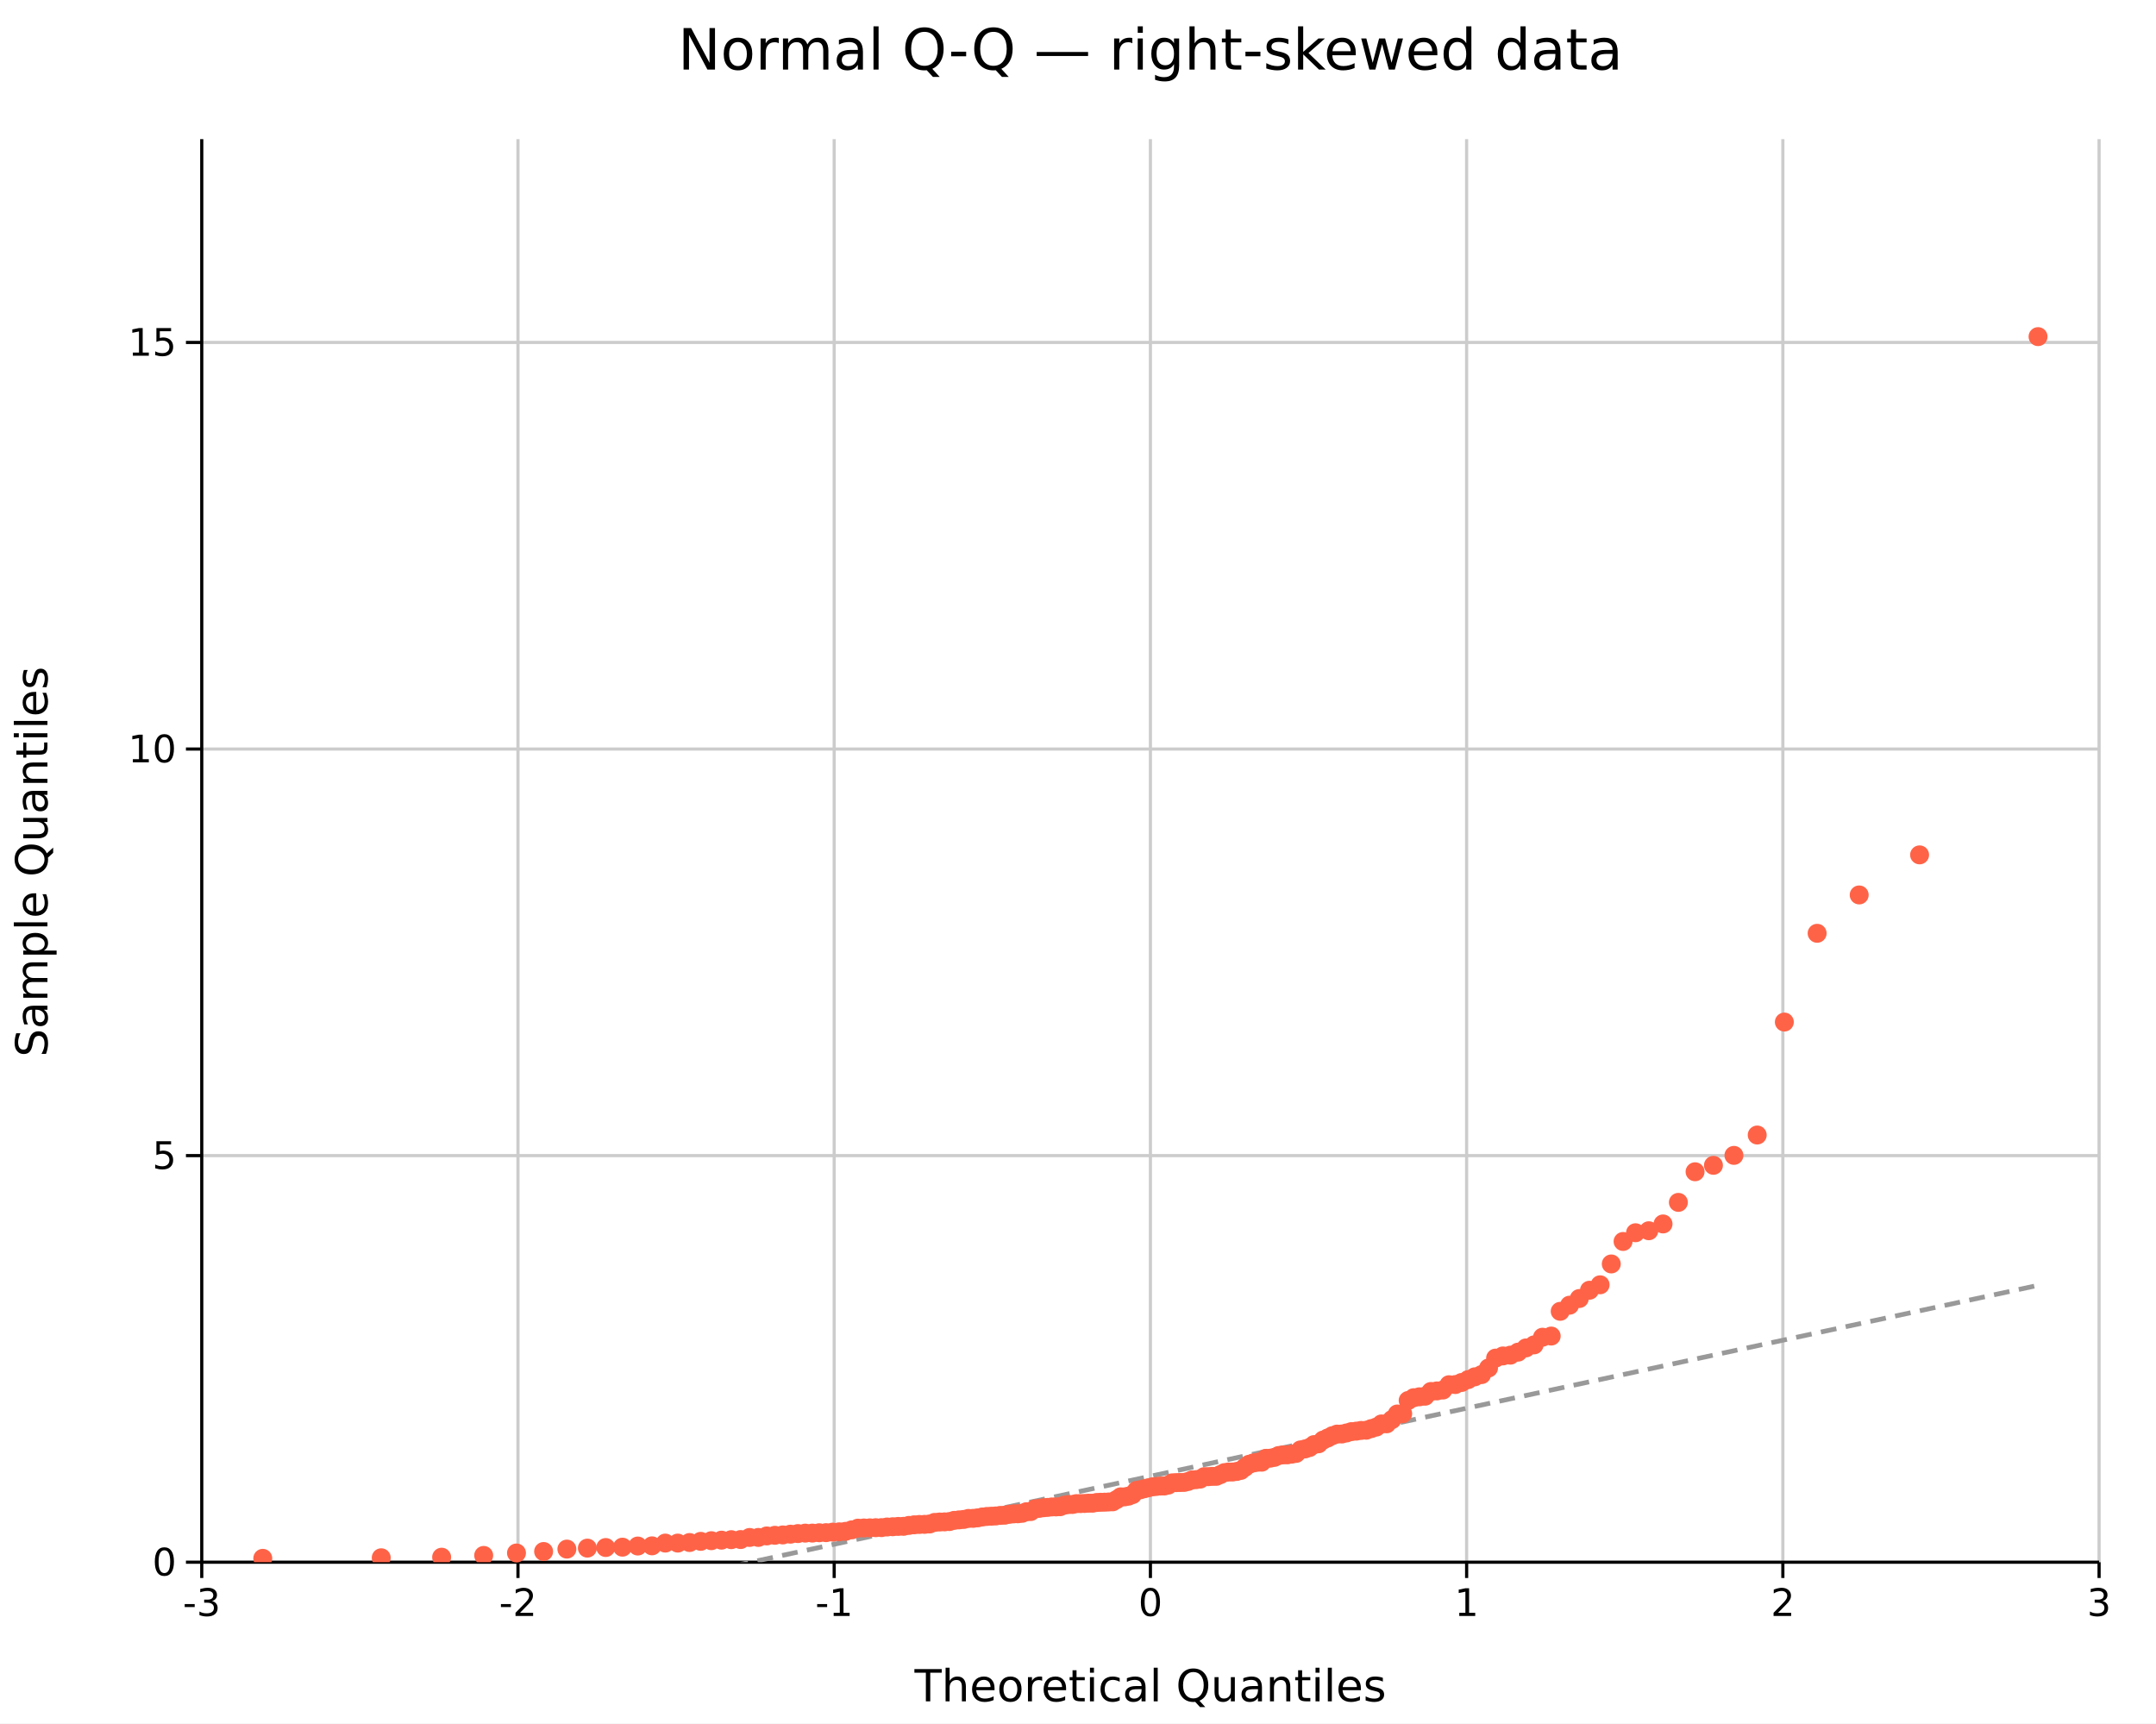
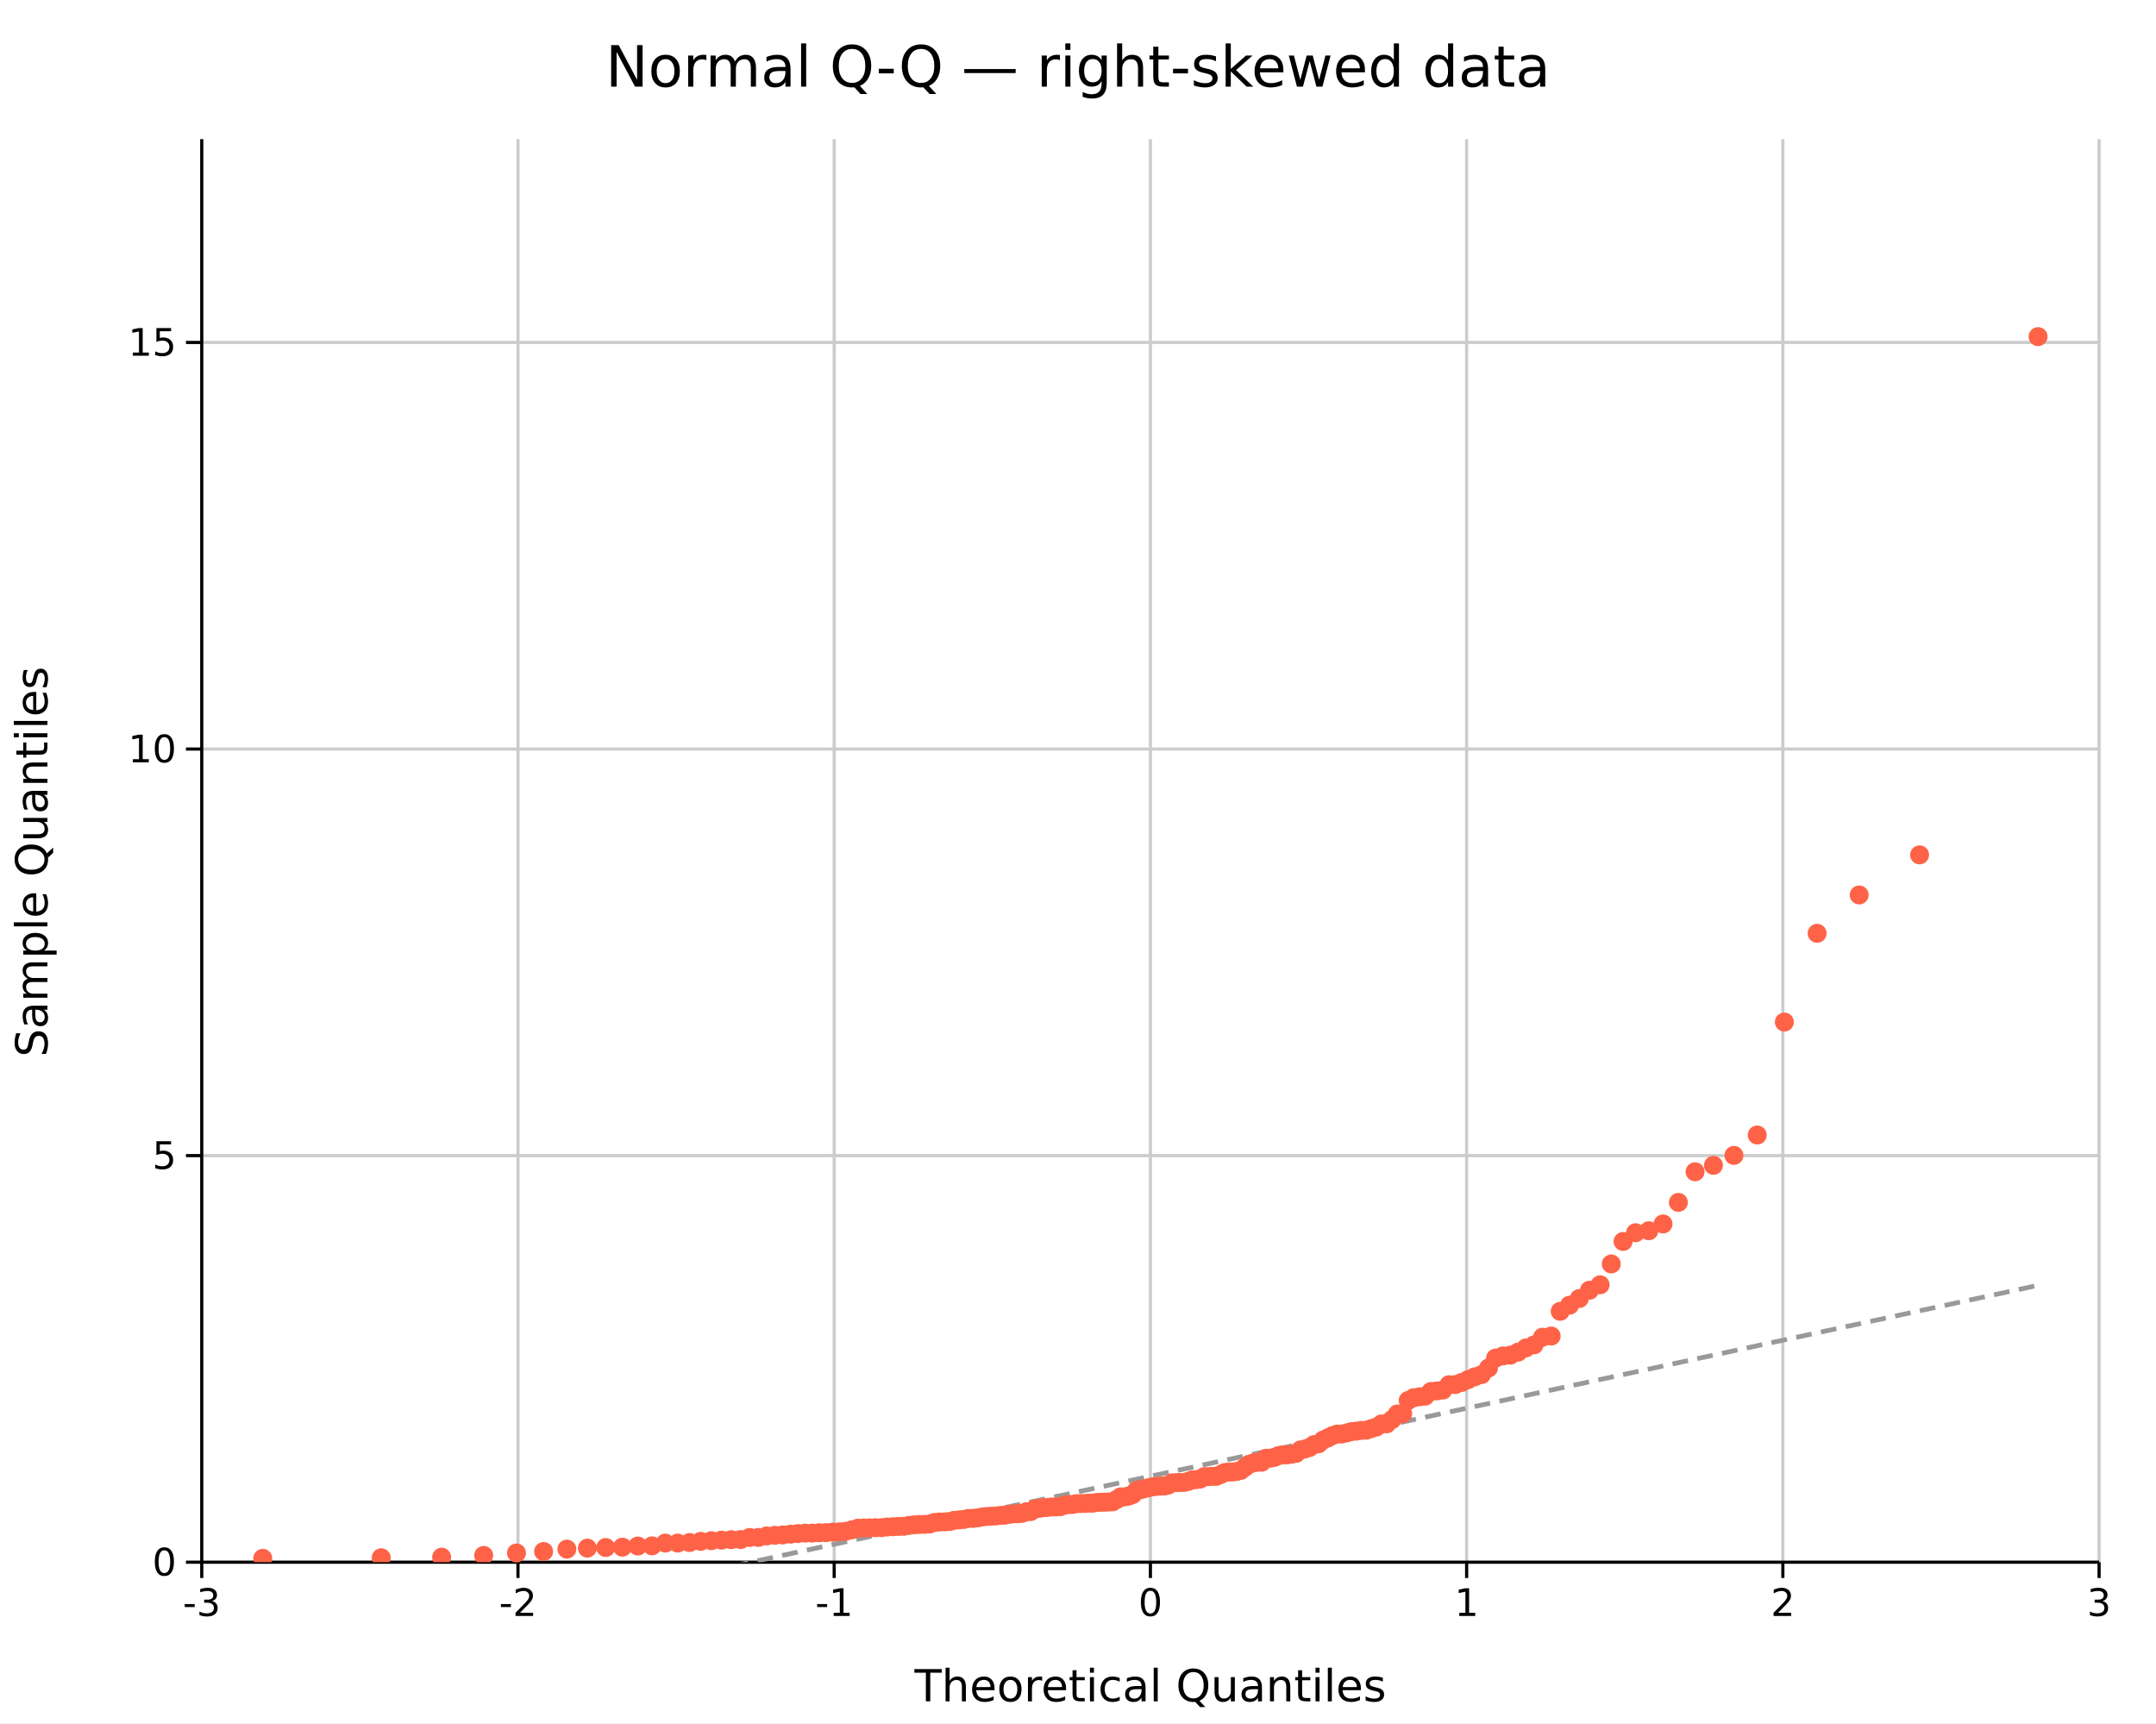
<svg xmlns="http://www.w3.org/2000/svg" width="681.8" height="545" font-family="DejaVu Sans, Liberation Sans, Arial, sans-serif" fill="black">
  <rect width="100%" height="100%" fill="white" />
  <defs>
    <clipPath id="kuva-clip-1">
      <rect x="63.8" y="44" width="600" height="450" />
    </clipPath>
  </defs>
  <line x1="163.8" y1="44" x2="163.8" y2="494" stroke="#cccccc" stroke-width="1" />
  <line x1="263.8" y1="44" x2="263.8" y2="494" stroke="#cccccc" stroke-width="1" />
  <line x1="363.8" y1="44" x2="363.8" y2="494" stroke="#cccccc" stroke-width="1" />
  <line x1="463.8" y1="44" x2="463.8" y2="494" stroke="#cccccc" stroke-width="1" />
  <line x1="563.8" y1="44" x2="563.8" y2="494" stroke="#cccccc" stroke-width="1" />
  <line x1="663.8" y1="44" x2="663.8" y2="494" stroke="#cccccc" stroke-width="1" />
  <line x1="63.8" y1="365.43" x2="663.8" y2="365.43" stroke="#cccccc" stroke-width="1" />
  <line x1="63.8" y1="236.86" x2="663.8" y2="236.86" stroke="#cccccc" stroke-width="1" />
  <line x1="63.8" y1="108.29" x2="663.8" y2="108.29" stroke="#cccccc" stroke-width="1" />
  <line x1="63.8" y1="494" x2="663.8" y2="494" stroke="#000000" stroke-width="1" />
  <line x1="63.8" y1="44" x2="63.8" y2="494" stroke="#000000" stroke-width="1" />
  <line x1="63.8" y1="494" x2="63.8" y2="499" stroke="#000000" stroke-width="1" />
  <text x="63.8" y="511" font-size="12" text-anchor="middle">-3</text>
  <line x1="163.8" y1="494" x2="163.8" y2="499" stroke="#000000" stroke-width="1" />
  <text x="163.8" y="511" font-size="12" text-anchor="middle">-2</text>
  <line x1="263.8" y1="494" x2="263.8" y2="499" stroke="#000000" stroke-width="1" />
  <text x="263.8" y="511" font-size="12" text-anchor="middle">-1</text>
  <line x1="363.8" y1="494" x2="363.8" y2="499" stroke="#000000" stroke-width="1" />
  <text x="363.8" y="511" font-size="12" text-anchor="middle">0</text>
  <line x1="463.8" y1="494" x2="463.8" y2="499" stroke="#000000" stroke-width="1" />
  <text x="463.8" y="511" font-size="12" text-anchor="middle">1</text>
  <line x1="563.8" y1="494" x2="563.8" y2="499" stroke="#000000" stroke-width="1" />
  <text x="563.8" y="511" font-size="12" text-anchor="middle">2</text>
  <line x1="663.8" y1="494" x2="663.8" y2="499" stroke="#000000" stroke-width="1" />
  <text x="663.8" y="511" font-size="12" text-anchor="middle">3</text>
  <line x1="58.8" y1="494" x2="63.8" y2="494" stroke="#000000" stroke-width="1" />
  <text x="55.8" y="498.2" font-size="12" text-anchor="end">0</text>
  <line x1="58.8" y1="365.43" x2="63.8" y2="365.43" stroke="#000000" stroke-width="1" />
  <text x="55.8" y="369.63" font-size="12" text-anchor="end">5</text>
  <line x1="58.8" y1="236.86" x2="63.8" y2="236.86" stroke="#000000" stroke-width="1" />
  <text x="55.8" y="241.06" font-size="12" text-anchor="end">10</text>
  <line x1="58.8" y1="108.29" x2="63.8" y2="108.29" stroke="#000000" stroke-width="1" />
  <text x="55.8" y="112.49" font-size="12" text-anchor="end">15</text>
  <text x="363.8" y="538" font-size="14" text-anchor="middle">Theoretical Quantiles</text>
  <text x="15" y="272.5" font-size="14" text-anchor="middle" transform="rotate(-90,15,272.5)">Sample Quantiles</text>
-   <text x="363.8" y="22" font-size="18" text-anchor="middle">Normal Q-Q — right-skewed data</text>
+   <text x="340.9" y="27.4" font-size="18" text-anchor="middle">Normal Q-Q — right-skewed data</text>
  <g clip-path="url(#kuva-clip-1)">
    <line x1="83.1" y1="527.19" x2="644.5" y2="406.45" stroke="#999999" stroke-width="1.5" stroke-dasharray="5,3" />
    <circle cx="83.1" cy="492.78" r="3" fill="#ff6347" />
    <circle cx="120.56" cy="492.6" r="3" fill="#ff6347" />
    <circle cx="139.66" cy="492.42" r="3" fill="#ff6347" />
    <circle cx="152.96" cy="491.86" r="3" fill="#ff6347" />
    <circle cx="163.33" cy="491.09" r="3" fill="#ff6347" />
    <circle cx="171.91" cy="490.62" r="3" fill="#ff6347" />
    <circle cx="179.27" cy="489.86" r="3" fill="#ff6347" />
    <circle cx="185.75" cy="489.55" r="3" fill="#ff6347" />
    <circle cx="191.56" cy="489.36" r="3" fill="#ff6347" />
    <circle cx="196.84" cy="489.25" r="3" fill="#ff6347" />
    <circle cx="201.69" cy="488.89" r="3" fill="#ff6347" />
    <circle cx="206.19" cy="488.83" r="3" fill="#ff6347" />
    <circle cx="210.39" cy="487.96" r="3" fill="#ff6347" />
    <circle cx="214.33" cy="487.96" r="3" fill="#ff6347" />
    <circle cx="218.06" cy="487.78" r="3" fill="#ff6347" />
    <circle cx="221.59" cy="487.41" r="3" fill="#ff6347" />
    <circle cx="224.95" cy="487.2" r="3" fill="#ff6347" />
    <circle cx="228.17" cy="487.03" r="3" fill="#ff6347" />
    <circle cx="231.25" cy="486.88" r="3" fill="#ff6347" />
    <circle cx="234.21" cy="486.84" r="3" fill="#ff6347" />
    <circle cx="237.06" cy="486.18" r="3" fill="#ff6347" />
    <circle cx="239.81" cy="486.17" r="3" fill="#ff6347" />
    <circle cx="242.47" cy="485.7" r="3" fill="#ff6347" />
    <circle cx="245.04" cy="485.5" r="3" fill="#ff6347" />
    <circle cx="247.54" cy="485.38" r="3" fill="#ff6347" />
    <circle cx="249.97" cy="485.14" r="3" fill="#ff6347" />
    <circle cx="252.33" cy="484.95" r="3" fill="#ff6347" />
    <circle cx="254.64" cy="484.81" r="3" fill="#ff6347" />
    <circle cx="256.88" cy="484.8" r="3" fill="#ff6347" />
    <circle cx="259.08" cy="484.69" r="3" fill="#ff6347" />
    <circle cx="261.22" cy="484.66" r="3" fill="#ff6347" />
    <circle cx="263.32" cy="484.5" r="3" fill="#ff6347" />
    <circle cx="265.38" cy="484.4" r="3" fill="#ff6347" />
    <circle cx="267.39" cy="484.25" r="3" fill="#ff6347" />
    <circle cx="269.37" cy="483.77" r="3" fill="#ff6347" />
    <circle cx="271.31" cy="483.24" r="3" fill="#ff6347" />
    <circle cx="273.21" cy="483.18" r="3" fill="#ff6347" />
    <circle cx="275.09" cy="483.14" r="3" fill="#ff6347" />
    <circle cx="276.93" cy="483.09" r="3" fill="#ff6347" />
    <circle cx="278.74" cy="483.07" r="3" fill="#ff6347" />
    <circle cx="280.53" cy="482.87" r="3" fill="#ff6347" />
    <circle cx="282.29" cy="482.79" r="3" fill="#ff6347" />
    <circle cx="284.02" cy="482.69" r="3" fill="#ff6347" />
    <circle cx="285.73" cy="482.66" r="3" fill="#ff6347" />
    <circle cx="287.42" cy="482.37" r="3" fill="#ff6347" />
    <circle cx="289.09" cy="482.18" r="3" fill="#ff6347" />
    <circle cx="290.74" cy="482.07" r="3" fill="#ff6347" />
    <circle cx="292.36" cy="482.04" r="3" fill="#ff6347" />
    <circle cx="293.97" cy="481.92" r="3" fill="#ff6347" />
    <circle cx="295.56" cy="481.42" r="3" fill="#ff6347" />
    <circle cx="297.14" cy="481.29" r="3" fill="#ff6347" />
    <circle cx="298.69" cy="481.25" r="3" fill="#ff6347" />
    <circle cx="300.23" cy="481.15" r="3" fill="#ff6347" />
    <circle cx="301.76" cy="480.77" r="3" fill="#ff6347" />
    <circle cx="303.27" cy="480.62" r="3" fill="#ff6347" />
    <circle cx="304.77" cy="480.48" r="3" fill="#ff6347" />
    <circle cx="306.26" cy="480.16" r="3" fill="#ff6347" />
    <circle cx="307.73" cy="480.14" r="3" fill="#ff6347" />
    <circle cx="309.19" cy="479.98" r="3" fill="#ff6347" />
    <circle cx="310.64" cy="479.7" r="3" fill="#ff6347" />
    <circle cx="312.08" cy="479.54" r="3" fill="#ff6347" />
    <circle cx="313.51" cy="479.46" r="3" fill="#ff6347" />
    <circle cx="314.92" cy="479.38" r="3" fill="#ff6347" />
    <circle cx="316.33" cy="479.21" r="3" fill="#ff6347" />
    <circle cx="317.73" cy="479.14" r="3" fill="#ff6347" />
    <circle cx="319.12" cy="478.87" r="3" fill="#ff6347" />
    <circle cx="320.5" cy="478.72" r="3" fill="#ff6347" />
    <circle cx="321.87" cy="478.69" r="3" fill="#ff6347" />
    <circle cx="323.24" cy="478.54" r="3" fill="#ff6347" />
    <circle cx="324.59" cy="478.04" r="3" fill="#ff6347" />
    <circle cx="325.94" cy="477.99" r="3" fill="#ff6347" />
    <circle cx="327.29" cy="477.14" r="3" fill="#ff6347" />
    <circle cx="328.62" cy="476.98" r="3" fill="#ff6347" />
    <circle cx="329.95" cy="476.78" r="3" fill="#ff6347" />
    <circle cx="331.28" cy="476.67" r="3" fill="#ff6347" />
    <circle cx="332.59" cy="476.53" r="3" fill="#ff6347" />
    <circle cx="333.91" cy="476.52" r="3" fill="#ff6347" />
    <circle cx="335.22" cy="476.46" r="3" fill="#ff6347" />
    <circle cx="336.52" cy="475.98" r="3" fill="#ff6347" />
    <circle cx="337.82" cy="475.78" r="3" fill="#ff6347" />
    <circle cx="339.11" cy="475.75" r="3" fill="#ff6347" />
    <circle cx="340.4" cy="475.48" r="3" fill="#ff6347" />
    <circle cx="341.69" cy="475.47" r="3" fill="#ff6347" />
    <circle cx="342.97" cy="475.43" r="3" fill="#ff6347" />
    <circle cx="344.25" cy="475.34" r="3" fill="#ff6347" />
    <circle cx="345.53" cy="475.34" r="3" fill="#ff6347" />
    <circle cx="346.8" cy="475.12" r="3" fill="#ff6347" />
    <circle cx="348.07" cy="475.05" r="3" fill="#ff6347" />
    <circle cx="349.34" cy="475.02" r="3" fill="#ff6347" />
    <circle cx="350.6" cy="474.96" r="3" fill="#ff6347" />
    <circle cx="351.87" cy="474.91" r="3" fill="#ff6347" />
    <circle cx="353.13" cy="474.19" r="3" fill="#ff6347" />
    <circle cx="354.39" cy="473.34" r="3" fill="#ff6347" />
    <circle cx="355.64" cy="473.34" r="3" fill="#ff6347" />
    <circle cx="356.9" cy="473.11" r="3" fill="#ff6347" />
    <circle cx="358.16" cy="472.62" r="3" fill="#ff6347" />
    <circle cx="359.41" cy="471.29" r="3" fill="#ff6347" />
    <circle cx="360.67" cy="471.08" r="3" fill="#ff6347" />
    <circle cx="361.92" cy="470.76" r="3" fill="#ff6347" />
    <circle cx="363.17" cy="470.46" r="3" fill="#ff6347" />
    <circle cx="364.43" cy="470.16" r="3" fill="#ff6347" />
    <circle cx="365.68" cy="470.05" r="3" fill="#ff6347" />
    <circle cx="366.93" cy="469.92" r="3" fill="#ff6347" />
    <circle cx="368.19" cy="469.91" r="3" fill="#ff6347" />
    <circle cx="369.44" cy="469.62" r="3" fill="#ff6347" />
    <circle cx="370.7" cy="468.91" r="3" fill="#ff6347" />
    <circle cx="371.96" cy="468.84" r="3" fill="#ff6347" />
    <circle cx="373.21" cy="468.8" r="3" fill="#ff6347" />
    <circle cx="374.47" cy="468.77" r="3" fill="#ff6347" />
    <circle cx="375.73" cy="468.47" r="3" fill="#ff6347" />
    <circle cx="377" cy="467.97" r="3" fill="#ff6347" />
    <circle cx="378.26" cy="467.89" r="3" fill="#ff6347" />
    <circle cx="379.53" cy="467.73" r="3" fill="#ff6347" />
    <circle cx="380.8" cy="466.96" r="3" fill="#ff6347" />
    <circle cx="382.07" cy="466.96" r="3" fill="#ff6347" />
    <circle cx="383.35" cy="466.86" r="3" fill="#ff6347" />
    <circle cx="384.63" cy="466.85" r="3" fill="#ff6347" />
    <circle cx="385.91" cy="466.31" r="3" fill="#ff6347" />
    <circle cx="387.2" cy="465.68" r="3" fill="#ff6347" />
    <circle cx="388.49" cy="465.49" r="3" fill="#ff6347" />
    <circle cx="389.78" cy="465.48" r="3" fill="#ff6347" />
    <circle cx="391.08" cy="465.31" r="3" fill="#ff6347" />
    <circle cx="392.38" cy="464.98" r="3" fill="#ff6347" />
    <circle cx="393.69" cy="464" r="3" fill="#ff6347" />
    <circle cx="395.01" cy="463.03" r="3" fill="#ff6347" />
    <circle cx="396.32" cy="462.62" r="3" fill="#ff6347" />
    <circle cx="397.65" cy="462.4" r="3" fill="#ff6347" />
    <circle cx="398.98" cy="462.38" r="3" fill="#ff6347" />
    <circle cx="400.31" cy="461.16" r="3" fill="#ff6347" />
    <circle cx="401.66" cy="461.11" r="3" fill="#ff6347" />
    <circle cx="403.01" cy="460.85" r="3" fill="#ff6347" />
    <circle cx="404.36" cy="460.27" r="3" fill="#ff6347" />
    <circle cx="405.73" cy="460.07" r="3" fill="#ff6347" />
    <circle cx="407.1" cy="460.05" r="3" fill="#ff6347" />
    <circle cx="408.48" cy="459.84" r="3" fill="#ff6347" />
    <circle cx="409.87" cy="459.6" r="3" fill="#ff6347" />
    <circle cx="411.27" cy="458.49" r="3" fill="#ff6347" />
    <circle cx="412.68" cy="458.19" r="3" fill="#ff6347" />
    <circle cx="414.09" cy="457.75" r="3" fill="#ff6347" />
    <circle cx="415.52" cy="456.82" r="3" fill="#ff6347" />
    <circle cx="416.96" cy="456.56" r="3" fill="#ff6347" />
    <circle cx="418.41" cy="455.38" r="3" fill="#ff6347" />
    <circle cx="419.87" cy="454.72" r="3" fill="#ff6347" />
    <circle cx="421.34" cy="453.99" r="3" fill="#ff6347" />
    <circle cx="422.83" cy="453.49" r="3" fill="#ff6347" />
    <circle cx="424.33" cy="453.46" r="3" fill="#ff6347" />
    <circle cx="425.84" cy="453.13" r="3" fill="#ff6347" />
    <circle cx="427.37" cy="452.71" r="3" fill="#ff6347" />
    <circle cx="428.91" cy="452.56" r="3" fill="#ff6347" />
    <circle cx="430.46" cy="452.33" r="3" fill="#ff6347" />
    <circle cx="432.04" cy="452.27" r="3" fill="#ff6347" />
    <circle cx="433.63" cy="451.76" r="3" fill="#ff6347" />
    <circle cx="435.24" cy="451.27" r="3" fill="#ff6347" />
    <circle cx="436.86" cy="450.28" r="3" fill="#ff6347" />
    <circle cx="438.51" cy="450.24" r="3" fill="#ff6347" />
    <circle cx="440.18" cy="448.91" r="3" fill="#ff6347" />
    <circle cx="441.87" cy="447.13" r="3" fill="#ff6347" />
    <circle cx="443.58" cy="447.05" r="3" fill="#ff6347" />
    <circle cx="445.31" cy="442.86" r="3" fill="#ff6347" />
    <circle cx="447.07" cy="441.98" r="3" fill="#ff6347" />
    <circle cx="448.86" cy="441.7" r="3" fill="#ff6347" />
    <circle cx="450.67" cy="441.51" r="3" fill="#ff6347" />
    <circle cx="452.51" cy="440.02" r="3" fill="#ff6347" />
    <circle cx="454.39" cy="439.84" r="3" fill="#ff6347" />
    <circle cx="456.29" cy="439.56" r="3" fill="#ff6347" />
    <circle cx="458.23" cy="437.88" r="3" fill="#ff6347" />
    <circle cx="460.21" cy="437.83" r="3" fill="#ff6347" />
    <circle cx="462.22" cy="437.17" r="3" fill="#ff6347" />
    <circle cx="464.28" cy="436.26" r="3" fill="#ff6347" />
    <circle cx="466.38" cy="435.38" r="3" fill="#ff6347" />
    <circle cx="468.52" cy="434.68" r="3" fill="#ff6347" />
    <circle cx="470.72" cy="432.59" r="3" fill="#ff6347" />
    <circle cx="472.96" cy="429.46" r="3" fill="#ff6347" />
    <circle cx="475.27" cy="428.78" r="3" fill="#ff6347" />
    <circle cx="477.63" cy="428.53" r="3" fill="#ff6347" />
    <circle cx="480.06" cy="427.58" r="3" fill="#ff6347" />
    <circle cx="482.56" cy="426.24" r="3" fill="#ff6347" />
    <circle cx="485.13" cy="425.28" r="3" fill="#ff6347" />
    <circle cx="487.79" cy="422.86" r="3" fill="#ff6347" />
    <circle cx="490.54" cy="422.49" r="3" fill="#ff6347" />
    <circle cx="493.39" cy="414.67" r="3" fill="#ff6347" />
    <circle cx="496.35" cy="412.73" r="3" fill="#ff6347" />
    <circle cx="499.43" cy="410.62" r="3" fill="#ff6347" />
    <circle cx="502.65" cy="408" r="3" fill="#ff6347" />
    <circle cx="506.01" cy="406.28" r="3" fill="#ff6347" />
    <circle cx="509.54" cy="399.69" r="3" fill="#ff6347" />
    <circle cx="513.27" cy="392.58" r="3" fill="#ff6347" />
    <circle cx="517.21" cy="389.82" r="3" fill="#ff6347" />
    <circle cx="521.41" cy="389.19" r="3" fill="#ff6347" />
    <circle cx="525.91" cy="387.04" r="3" fill="#ff6347" />
    <circle cx="530.76" cy="380.22" r="3" fill="#ff6347" />
    <circle cx="536.04" cy="370.54" r="3" fill="#ff6347" />
    <circle cx="541.85" cy="368.5" r="3" fill="#ff6347" />
    <circle cx="548.33" cy="365.36" r="3" fill="#ff6347" />
    <circle cx="555.69" cy="358.92" r="3" fill="#ff6347" />
    <circle cx="564.27" cy="323.2" r="3" fill="#ff6347" />
    <circle cx="574.64" cy="295.13" r="3" fill="#ff6347" />
    <circle cx="587.94" cy="283" r="3" fill="#ff6347" />
    <circle cx="607.04" cy="270.33" r="3" fill="#ff6347" />
    <circle cx="644.5" cy="106.45" r="3" fill="#ff6347" />
  </g>
</svg>
